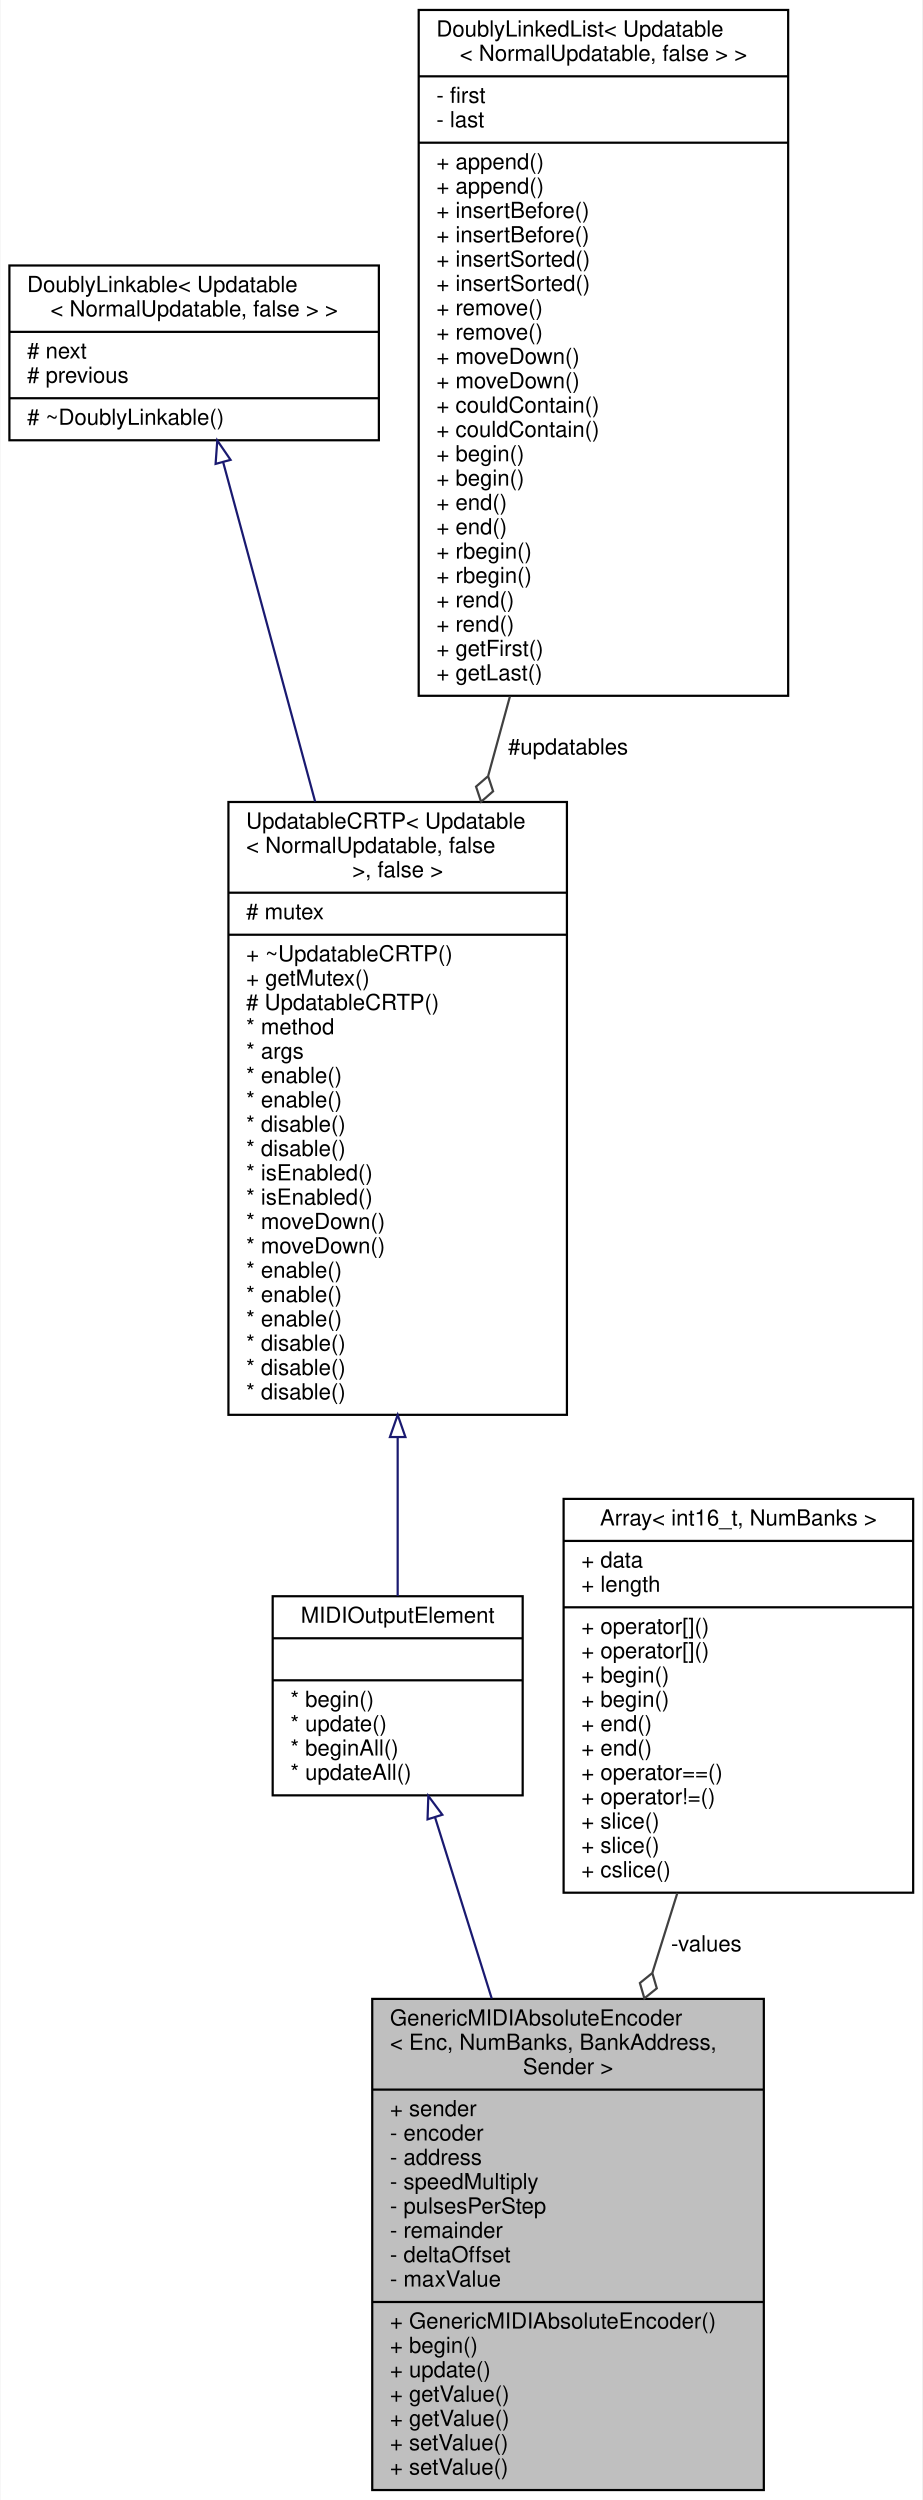
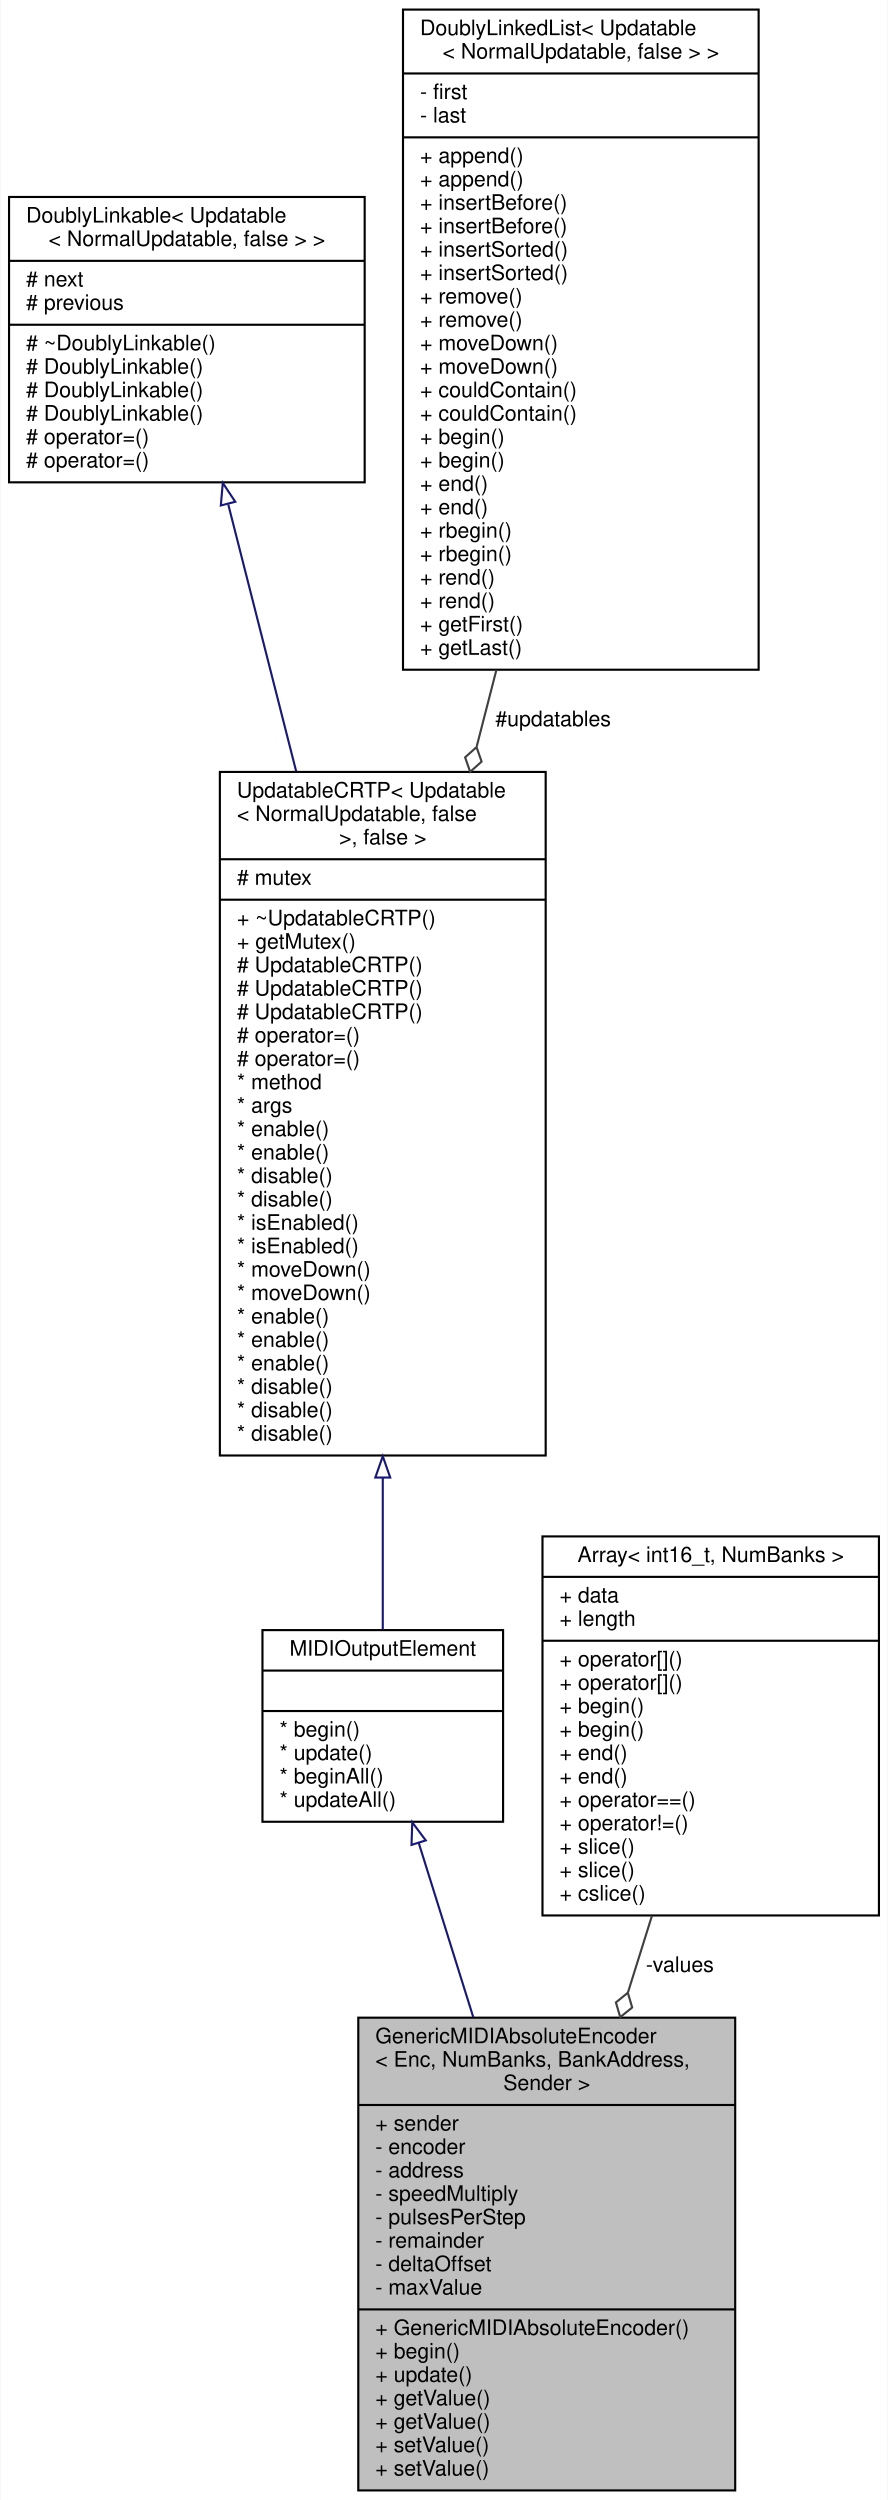
- <svg xmlns="http://www.w3.org/2000/svg" xmlns:xlink="http://www.w3.org/1999/xlink" width="417pt" height="1130pt" viewBox="0.00 0.00 416.50 1130.00">
-   <g id="graph0" class="graph" transform="scale(1 1) rotate(0) translate(4 1126)">
-     <polygon fill="white" stroke="transparent" points="-4,4 -4,-1126 412.5,-1126 412.5,4 -4,4" />
+ <svg xmlns="http://www.w3.org/2000/svg" xmlns:xlink="http://www.w3.org/1999/xlink" width="417pt" height="1174pt" viewBox="0.00 0.00 416.50 1174.00">
+   <g id="graph0" class="graph" transform="scale(1 1) rotate(0) translate(4 1170)">
+     <polygon fill="white" stroke="transparent" points="-4,4 -4,-1170 412.5,-1170 412.5,4 -4,4" />
    <g id="node1" class="node">
      <g id="a_node1">
        <a xlink:title="An abstract class for rotary encoders that send absolute MIDI events.">
          <polygon fill="#bfbfbf" stroke="black" points="164,-0.5 164,-222.5 341,-222.5 341,-0.5 164,-0.5" />
          <text text-anchor="start" x="172" y="-210.5" font-family="Helvetica,sans-Serif" font-size="10.00">GenericMIDIAbsoluteEncoder</text>
          <text text-anchor="start" x="172" y="-199.5" font-family="Helvetica,sans-Serif" font-size="10.00">&lt; Enc, NumBanks, BankAddress,</text>
          <text text-anchor="middle" x="252.5" y="-188.5" font-family="Helvetica,sans-Serif" font-size="10.00"> Sender &gt;</text>
          <polyline fill="none" stroke="black" points="164,-181.5 341,-181.5 " />
          <text text-anchor="start" x="172" y="-169.5" font-family="Helvetica,sans-Serif" font-size="10.00">+ sender</text>
          <text text-anchor="start" x="172" y="-158.5" font-family="Helvetica,sans-Serif" font-size="10.00">- encoder</text>
          <text text-anchor="start" x="172" y="-147.5" font-family="Helvetica,sans-Serif" font-size="10.00">- address</text>
          <text text-anchor="start" x="172" y="-136.5" font-family="Helvetica,sans-Serif" font-size="10.00">- speedMultiply</text>
          <text text-anchor="start" x="172" y="-125.5" font-family="Helvetica,sans-Serif" font-size="10.00">- pulsesPerStep</text>
          <text text-anchor="start" x="172" y="-114.5" font-family="Helvetica,sans-Serif" font-size="10.00">- remainder</text>
          <text text-anchor="start" x="172" y="-103.5" font-family="Helvetica,sans-Serif" font-size="10.00">- deltaOffset</text>
          <text text-anchor="start" x="172" y="-92.5" font-family="Helvetica,sans-Serif" font-size="10.00">- maxValue</text>
          <polyline fill="none" stroke="black" points="164,-85.5 341,-85.5 " />
          <text text-anchor="start" x="172" y="-73.5" font-family="Helvetica,sans-Serif" font-size="10.00">+ GenericMIDIAbsoluteEncoder()</text>
          <text text-anchor="start" x="172" y="-62.5" font-family="Helvetica,sans-Serif" font-size="10.00">+ begin()</text>
          <text text-anchor="start" x="172" y="-51.5" font-family="Helvetica,sans-Serif" font-size="10.00">+ update()</text>
          <text text-anchor="start" x="172" y="-40.5" font-family="Helvetica,sans-Serif" font-size="10.00">+ getValue()</text>
          <text text-anchor="start" x="172" y="-29.5" font-family="Helvetica,sans-Serif" font-size="10.00">+ getValue()</text>
          <text text-anchor="start" x="172" y="-18.5" font-family="Helvetica,sans-Serif" font-size="10.00">+ setValue()</text>
          <text text-anchor="start" x="172" y="-7.5" font-family="Helvetica,sans-Serif" font-size="10.00">+ setValue()</text>
        </a>
      </g>
    </g>
    <g id="node2" class="node">
      <g id="a_node2">
        <a xlink:href="../../d1/d55/classAH_1_1Updatable.html" target="_top" xlink:title=" ">
          <polygon fill="white" stroke="black" points="119,-314.5 119,-404.5 232,-404.5 232,-314.5 119,-314.5" />
          <text text-anchor="middle" x="175.5" y="-392.5" font-family="Helvetica,sans-Serif" font-size="10.00">MIDIOutputElement</text>
          <polyline fill="none" stroke="black" points="119,-385.5 232,-385.5 " />
          <text text-anchor="middle" x="175.5" y="-373.5" font-family="Helvetica,sans-Serif" font-size="10.00"> </text>
          <polyline fill="none" stroke="black" points="119,-366.5 232,-366.5 " />
          <text text-anchor="start" x="127" y="-354.5" font-family="Helvetica,sans-Serif" font-size="10.00">* begin()</text>
          <text text-anchor="start" x="127" y="-343.5" font-family="Helvetica,sans-Serif" font-size="10.00">* update()</text>
          <text text-anchor="start" x="127" y="-332.5" font-family="Helvetica,sans-Serif" font-size="10.00">* beginAll()</text>
          <text text-anchor="start" x="127" y="-321.5" font-family="Helvetica,sans-Serif" font-size="10.00">* updateAll()</text>
        </a>
      </g>
    </g>
    <g id="edge1" class="edge">
      <path fill="none" stroke="midnightblue" d="M192.38,-304.58C199.92,-280.47 209.11,-251.11 218.01,-222.68" />
      <polygon fill="none" stroke="midnightblue" points="189,-303.65 189.35,-314.24 195.68,-305.74 189,-303.65" />
    </g>
    <g id="node3" class="node">
      <g id="a_node3">
        <a xlink:href="../../d8/d1a/classAH_1_1UpdatableCRTP.html" target="_top" xlink:title=" ">
-           <polygon fill="white" stroke="black" points="99,-486.5 99,-763.5 252,-763.5 252,-486.5 99,-486.5" />
-           <text text-anchor="start" x="107" y="-751.5" font-family="Helvetica,sans-Serif" font-size="10.00">UpdatableCRTP&lt; Updatable</text>
-           <text text-anchor="start" x="107" y="-740.5" font-family="Helvetica,sans-Serif" font-size="10.00">&lt; NormalUpdatable, false</text>
-           <text text-anchor="middle" x="175.5" y="-729.5" font-family="Helvetica,sans-Serif" font-size="10.00"> &gt;, false &gt;</text>
-           <polyline fill="none" stroke="black" points="99,-722.5 252,-722.5 " />
-           <text text-anchor="start" x="107" y="-710.5" font-family="Helvetica,sans-Serif" font-size="10.00"># mutex</text>
-           <polyline fill="none" stroke="black" points="99,-703.5 252,-703.5 " />
-           <text text-anchor="start" x="107" y="-691.5" font-family="Helvetica,sans-Serif" font-size="10.00">+ ~UpdatableCRTP()</text>
-           <text text-anchor="start" x="107" y="-680.5" font-family="Helvetica,sans-Serif" font-size="10.00">+ getMutex()</text>
-           <text text-anchor="start" x="107" y="-669.5" font-family="Helvetica,sans-Serif" font-size="10.00"># UpdatableCRTP()</text>
+           <polygon fill="white" stroke="black" points="99,-486.5 99,-807.5 252,-807.5 252,-486.5 99,-486.5" />
+           <text text-anchor="start" x="107" y="-795.5" font-family="Helvetica,sans-Serif" font-size="10.00">UpdatableCRTP&lt; Updatable</text>
+           <text text-anchor="start" x="107" y="-784.5" font-family="Helvetica,sans-Serif" font-size="10.00">&lt; NormalUpdatable, false</text>
+           <text text-anchor="middle" x="175.5" y="-773.5" font-family="Helvetica,sans-Serif" font-size="10.00"> &gt;, false &gt;</text>
+           <polyline fill="none" stroke="black" points="99,-766.5 252,-766.5 " />
+           <text text-anchor="start" x="107" y="-754.5" font-family="Helvetica,sans-Serif" font-size="10.00"># mutex</text>
+           <polyline fill="none" stroke="black" points="99,-747.5 252,-747.5 " />
+           <text text-anchor="start" x="107" y="-735.5" font-family="Helvetica,sans-Serif" font-size="10.00">+ ~UpdatableCRTP()</text>
+           <text text-anchor="start" x="107" y="-724.5" font-family="Helvetica,sans-Serif" font-size="10.00">+ getMutex()</text>
+           <text text-anchor="start" x="107" y="-713.5" font-family="Helvetica,sans-Serif" font-size="10.00"># UpdatableCRTP()</text>
+           <text text-anchor="start" x="107" y="-702.5" font-family="Helvetica,sans-Serif" font-size="10.00"># UpdatableCRTP()</text>
+           <text text-anchor="start" x="107" y="-691.5" font-family="Helvetica,sans-Serif" font-size="10.00"># UpdatableCRTP()</text>
+           <text text-anchor="start" x="107" y="-680.5" font-family="Helvetica,sans-Serif" font-size="10.00"># operator=()</text>
+           <text text-anchor="start" x="107" y="-669.5" font-family="Helvetica,sans-Serif" font-size="10.00"># operator=()</text>
          <text text-anchor="start" x="107" y="-658.5" font-family="Helvetica,sans-Serif" font-size="10.00">* method</text>
          <text text-anchor="start" x="107" y="-647.5" font-family="Helvetica,sans-Serif" font-size="10.00">* args</text>
          <text text-anchor="start" x="107" y="-636.5" font-family="Helvetica,sans-Serif" font-size="10.00">* enable()</text>
          <text text-anchor="start" x="107" y="-625.5" font-family="Helvetica,sans-Serif" font-size="10.00">* enable()</text>
          <text text-anchor="start" x="107" y="-614.5" font-family="Helvetica,sans-Serif" font-size="10.00">* disable()</text>
          <text text-anchor="start" x="107" y="-603.5" font-family="Helvetica,sans-Serif" font-size="10.00">* disable()</text>
          <text text-anchor="start" x="107" y="-592.5" font-family="Helvetica,sans-Serif" font-size="10.00">* isEnabled()</text>
          <text text-anchor="start" x="107" y="-581.5" font-family="Helvetica,sans-Serif" font-size="10.00">* isEnabled()</text>
          <text text-anchor="start" x="107" y="-570.5" font-family="Helvetica,sans-Serif" font-size="10.00">* moveDown()</text>
          <text text-anchor="start" x="107" y="-559.5" font-family="Helvetica,sans-Serif" font-size="10.00">* moveDown()</text>
          <text text-anchor="start" x="107" y="-548.5" font-family="Helvetica,sans-Serif" font-size="10.00">* enable()</text>
          <text text-anchor="start" x="107" y="-537.5" font-family="Helvetica,sans-Serif" font-size="10.00">* enable()</text>
          <text text-anchor="start" x="107" y="-526.5" font-family="Helvetica,sans-Serif" font-size="10.00">* enable()</text>
          <text text-anchor="start" x="107" y="-515.5" font-family="Helvetica,sans-Serif" font-size="10.00">* disable()</text>
          <text text-anchor="start" x="107" y="-504.5" font-family="Helvetica,sans-Serif" font-size="10.00">* disable()</text>
          <text text-anchor="start" x="107" y="-493.5" font-family="Helvetica,sans-Serif" font-size="10.00">* disable()</text>
        </a>
      </g>
    </g>
    <g id="edge2" class="edge">
-       <path fill="none" stroke="midnightblue" d="M175.5,-476.39C175.5,-450.21 175.5,-424.87 175.5,-404.6" />
-       <polygon fill="none" stroke="midnightblue" points="172,-476.46 175.5,-486.46 179,-476.46 172,-476.46" />
+       <path fill="none" stroke="midnightblue" d="M175.5,-476.01C175.5,-449.73 175.5,-424.72 175.5,-404.74" />
+       <polygon fill="none" stroke="midnightblue" points="172,-476.14 175.5,-486.14 179,-476.14 172,-476.14" />
    </g>
    <g id="node4" class="node">
      <g id="a_node4">
        <a xlink:href="../../d4/d23/classDoublyLinkable.html" target="_top" xlink:title=" ">
-           <polygon fill="white" stroke="black" points="0,-927 0,-1006 167,-1006 167,-927 0,-927" />
-           <text text-anchor="start" x="8" y="-994" font-family="Helvetica,sans-Serif" font-size="10.00">DoublyLinkable&lt; Updatable</text>
-           <text text-anchor="middle" x="83.5" y="-983" font-family="Helvetica,sans-Serif" font-size="10.00">&lt; NormalUpdatable, false &gt; &gt;</text>
-           <polyline fill="none" stroke="black" points="0,-976 167,-976 " />
-           <text text-anchor="start" x="8" y="-964" font-family="Helvetica,sans-Serif" font-size="10.00"># next</text>
-           <text text-anchor="start" x="8" y="-953" font-family="Helvetica,sans-Serif" font-size="10.00"># previous</text>
-           <polyline fill="none" stroke="black" points="0,-946 167,-946 " />
-           <text text-anchor="start" x="8" y="-934" font-family="Helvetica,sans-Serif" font-size="10.00"># ~DoublyLinkable()</text>
+           <polygon fill="white" stroke="black" points="0,-943.5 0,-1077.5 167,-1077.5 167,-943.5 0,-943.5" />
+           <text text-anchor="start" x="8" y="-1065.5" font-family="Helvetica,sans-Serif" font-size="10.00">DoublyLinkable&lt; Updatable</text>
+           <text text-anchor="middle" x="83.5" y="-1054.5" font-family="Helvetica,sans-Serif" font-size="10.00">&lt; NormalUpdatable, false &gt; &gt;</text>
+           <polyline fill="none" stroke="black" points="0,-1047.5 167,-1047.5 " />
+           <text text-anchor="start" x="8" y="-1035.5" font-family="Helvetica,sans-Serif" font-size="10.00"># next</text>
+           <text text-anchor="start" x="8" y="-1024.5" font-family="Helvetica,sans-Serif" font-size="10.00"># previous</text>
+           <polyline fill="none" stroke="black" points="0,-1017.5 167,-1017.5 " />
+           <text text-anchor="start" x="8" y="-1005.5" font-family="Helvetica,sans-Serif" font-size="10.00"># ~DoublyLinkable()</text>
+           <text text-anchor="start" x="8" y="-994.5" font-family="Helvetica,sans-Serif" font-size="10.00"># DoublyLinkable()</text>
+           <text text-anchor="start" x="8" y="-983.5" font-family="Helvetica,sans-Serif" font-size="10.00"># DoublyLinkable()</text>
+           <text text-anchor="start" x="8" y="-972.5" font-family="Helvetica,sans-Serif" font-size="10.00"># DoublyLinkable()</text>
+           <text text-anchor="start" x="8" y="-961.5" font-family="Helvetica,sans-Serif" font-size="10.00"># operator=()</text>
+           <text text-anchor="start" x="8" y="-950.5" font-family="Helvetica,sans-Serif" font-size="10.00"># operator=()</text>
        </a>
      </g>
    </g>
    <g id="edge3" class="edge">
-       <path fill="none" stroke="midnightblue" d="M96.61,-917.12C107.47,-877.06 123.45,-818.09 138.19,-763.68" />
-       <polygon fill="none" stroke="midnightblue" points="93.2,-916.32 93.96,-926.89 99.96,-918.15 93.2,-916.32" />
+       <path fill="none" stroke="midnightblue" d="M102.94,-933.12C112.24,-896.56 123.75,-851.33 134.84,-807.75" />
+       <polygon fill="none" stroke="midnightblue" points="99.45,-932.64 100.37,-943.2 106.23,-934.37 99.45,-932.64" />
    </g>
    <g id="node5" class="node">
      <g id="a_node5">
        <a xlink:href="../../dd/d16/classDoublyLinkedList.html" target="_top" xlink:title=" ">
-           <polygon fill="white" stroke="black" points="185,-811.5 185,-1121.5 352,-1121.5 352,-811.5 185,-811.5" />
-           <text text-anchor="start" x="193" y="-1109.5" font-family="Helvetica,sans-Serif" font-size="10.00">DoublyLinkedList&lt; Updatable</text>
-           <text text-anchor="middle" x="268.5" y="-1098.5" font-family="Helvetica,sans-Serif" font-size="10.00">&lt; NormalUpdatable, false &gt; &gt;</text>
-           <polyline fill="none" stroke="black" points="185,-1091.5 352,-1091.5 " />
-           <text text-anchor="start" x="193" y="-1079.5" font-family="Helvetica,sans-Serif" font-size="10.00">- first</text>
-           <text text-anchor="start" x="193" y="-1068.5" font-family="Helvetica,sans-Serif" font-size="10.00">- last</text>
-           <polyline fill="none" stroke="black" points="185,-1061.5 352,-1061.5 " />
-           <text text-anchor="start" x="193" y="-1049.5" font-family="Helvetica,sans-Serif" font-size="10.00">+ append()</text>
-           <text text-anchor="start" x="193" y="-1038.5" font-family="Helvetica,sans-Serif" font-size="10.00">+ append()</text>
-           <text text-anchor="start" x="193" y="-1027.5" font-family="Helvetica,sans-Serif" font-size="10.00">+ insertBefore()</text>
-           <text text-anchor="start" x="193" y="-1016.5" font-family="Helvetica,sans-Serif" font-size="10.00">+ insertBefore()</text>
-           <text text-anchor="start" x="193" y="-1005.5" font-family="Helvetica,sans-Serif" font-size="10.00">+ insertSorted()</text>
-           <text text-anchor="start" x="193" y="-994.5" font-family="Helvetica,sans-Serif" font-size="10.00">+ insertSorted()</text>
-           <text text-anchor="start" x="193" y="-983.5" font-family="Helvetica,sans-Serif" font-size="10.00">+ remove()</text>
-           <text text-anchor="start" x="193" y="-972.5" font-family="Helvetica,sans-Serif" font-size="10.00">+ remove()</text>
-           <text text-anchor="start" x="193" y="-961.5" font-family="Helvetica,sans-Serif" font-size="10.00">+ moveDown()</text>
-           <text text-anchor="start" x="193" y="-950.5" font-family="Helvetica,sans-Serif" font-size="10.00">+ moveDown()</text>
-           <text text-anchor="start" x="193" y="-939.5" font-family="Helvetica,sans-Serif" font-size="10.00">+ couldContain()</text>
-           <text text-anchor="start" x="193" y="-928.5" font-family="Helvetica,sans-Serif" font-size="10.00">+ couldContain()</text>
-           <text text-anchor="start" x="193" y="-917.5" font-family="Helvetica,sans-Serif" font-size="10.00">+ begin()</text>
-           <text text-anchor="start" x="193" y="-906.5" font-family="Helvetica,sans-Serif" font-size="10.00">+ begin()</text>
-           <text text-anchor="start" x="193" y="-895.5" font-family="Helvetica,sans-Serif" font-size="10.00">+ end()</text>
-           <text text-anchor="start" x="193" y="-884.5" font-family="Helvetica,sans-Serif" font-size="10.00">+ end()</text>
-           <text text-anchor="start" x="193" y="-873.5" font-family="Helvetica,sans-Serif" font-size="10.00">+ rbegin()</text>
-           <text text-anchor="start" x="193" y="-862.5" font-family="Helvetica,sans-Serif" font-size="10.00">+ rbegin()</text>
-           <text text-anchor="start" x="193" y="-851.5" font-family="Helvetica,sans-Serif" font-size="10.00">+ rend()</text>
-           <text text-anchor="start" x="193" y="-840.5" font-family="Helvetica,sans-Serif" font-size="10.00">+ rend()</text>
-           <text text-anchor="start" x="193" y="-829.5" font-family="Helvetica,sans-Serif" font-size="10.00">+ getFirst()</text>
-           <text text-anchor="start" x="193" y="-818.5" font-family="Helvetica,sans-Serif" font-size="10.00">+ getLast()</text>
+           <polygon fill="white" stroke="black" points="185,-855.5 185,-1165.5 352,-1165.5 352,-855.5 185,-855.5" />
+           <text text-anchor="start" x="193" y="-1153.5" font-family="Helvetica,sans-Serif" font-size="10.00">DoublyLinkedList&lt; Updatable</text>
+           <text text-anchor="middle" x="268.5" y="-1142.5" font-family="Helvetica,sans-Serif" font-size="10.00">&lt; NormalUpdatable, false &gt; &gt;</text>
+           <polyline fill="none" stroke="black" points="185,-1135.5 352,-1135.5 " />
+           <text text-anchor="start" x="193" y="-1123.5" font-family="Helvetica,sans-Serif" font-size="10.00">- first</text>
+           <text text-anchor="start" x="193" y="-1112.5" font-family="Helvetica,sans-Serif" font-size="10.00">- last</text>
+           <polyline fill="none" stroke="black" points="185,-1105.5 352,-1105.5 " />
+           <text text-anchor="start" x="193" y="-1093.5" font-family="Helvetica,sans-Serif" font-size="10.00">+ append()</text>
+           <text text-anchor="start" x="193" y="-1082.5" font-family="Helvetica,sans-Serif" font-size="10.00">+ append()</text>
+           <text text-anchor="start" x="193" y="-1071.5" font-family="Helvetica,sans-Serif" font-size="10.00">+ insertBefore()</text>
+           <text text-anchor="start" x="193" y="-1060.5" font-family="Helvetica,sans-Serif" font-size="10.00">+ insertBefore()</text>
+           <text text-anchor="start" x="193" y="-1049.5" font-family="Helvetica,sans-Serif" font-size="10.00">+ insertSorted()</text>
+           <text text-anchor="start" x="193" y="-1038.5" font-family="Helvetica,sans-Serif" font-size="10.00">+ insertSorted()</text>
+           <text text-anchor="start" x="193" y="-1027.5" font-family="Helvetica,sans-Serif" font-size="10.00">+ remove()</text>
+           <text text-anchor="start" x="193" y="-1016.5" font-family="Helvetica,sans-Serif" font-size="10.00">+ remove()</text>
+           <text text-anchor="start" x="193" y="-1005.5" font-family="Helvetica,sans-Serif" font-size="10.00">+ moveDown()</text>
+           <text text-anchor="start" x="193" y="-994.5" font-family="Helvetica,sans-Serif" font-size="10.00">+ moveDown()</text>
+           <text text-anchor="start" x="193" y="-983.5" font-family="Helvetica,sans-Serif" font-size="10.00">+ couldContain()</text>
+           <text text-anchor="start" x="193" y="-972.5" font-family="Helvetica,sans-Serif" font-size="10.00">+ couldContain()</text>
+           <text text-anchor="start" x="193" y="-961.5" font-family="Helvetica,sans-Serif" font-size="10.00">+ begin()</text>
+           <text text-anchor="start" x="193" y="-950.5" font-family="Helvetica,sans-Serif" font-size="10.00">+ begin()</text>
+           <text text-anchor="start" x="193" y="-939.5" font-family="Helvetica,sans-Serif" font-size="10.00">+ end()</text>
+           <text text-anchor="start" x="193" y="-928.5" font-family="Helvetica,sans-Serif" font-size="10.00">+ end()</text>
+           <text text-anchor="start" x="193" y="-917.5" font-family="Helvetica,sans-Serif" font-size="10.00">+ rbegin()</text>
+           <text text-anchor="start" x="193" y="-906.5" font-family="Helvetica,sans-Serif" font-size="10.00">+ rbegin()</text>
+           <text text-anchor="start" x="193" y="-895.5" font-family="Helvetica,sans-Serif" font-size="10.00">+ rend()</text>
+           <text text-anchor="start" x="193" y="-884.5" font-family="Helvetica,sans-Serif" font-size="10.00">+ rend()</text>
+           <text text-anchor="start" x="193" y="-873.5" font-family="Helvetica,sans-Serif" font-size="10.00">+ getFirst()</text>
+           <text text-anchor="start" x="193" y="-862.5" font-family="Helvetica,sans-Serif" font-size="10.00">+ getLast()</text>
        </a>
      </g>
    </g>
    <g id="edge4" class="edge">
-       <path fill="none" stroke="#404040" d="M226.22,-811.15C222.96,-799.26 219.68,-787.27 216.43,-775.41" />
-       <polygon fill="none" stroke="#404040" points="216.37,-775.18 210.92,-770.45 213.2,-763.61 218.64,-768.34 216.37,-775.18" />
-       <text text-anchor="middle" x="252.5" y="-785" font-family="Helvetica,sans-Serif" font-size="10.00"> #updatables</text>
+       <path fill="none" stroke="#404040" d="M228.86,-855.41C225.8,-843.52 222.7,-831.48 219.62,-819.5" />
+       <polygon fill="none" stroke="#404040" points="219.53,-819.16 214.16,-814.35 216.54,-807.54 221.91,-812.35 219.53,-819.16" />
+       <text text-anchor="middle" x="255.5" y="-829" font-family="Helvetica,sans-Serif" font-size="10.00"> #updatables</text>
    </g>
    <g id="node6" class="node">
      <g id="a_node6">
        <a xlink:href="../../d0/d32/structAH_1_1Array.html" target="_top" xlink:title=" ">
          <polygon fill="white" stroke="black" points="250.5,-270.5 250.5,-448.5 408.5,-448.5 408.5,-270.5 250.5,-270.5" />
          <text text-anchor="middle" x="329.5" y="-436.5" font-family="Helvetica,sans-Serif" font-size="10.00">Array&lt; int16_t, NumBanks &gt;</text>
          <polyline fill="none" stroke="black" points="250.5,-429.5 408.5,-429.5 " />
          <text text-anchor="start" x="258.5" y="-417.5" font-family="Helvetica,sans-Serif" font-size="10.00">+ data</text>
          <text text-anchor="start" x="258.5" y="-406.5" font-family="Helvetica,sans-Serif" font-size="10.00">+ length</text>
          <polyline fill="none" stroke="black" points="250.5,-399.5 408.5,-399.5 " />
          <text text-anchor="start" x="258.5" y="-387.5" font-family="Helvetica,sans-Serif" font-size="10.00">+ operator[]()</text>
          <text text-anchor="start" x="258.5" y="-376.5" font-family="Helvetica,sans-Serif" font-size="10.00">+ operator[]()</text>
          <text text-anchor="start" x="258.5" y="-365.5" font-family="Helvetica,sans-Serif" font-size="10.00">+ begin()</text>
          <text text-anchor="start" x="258.5" y="-354.5" font-family="Helvetica,sans-Serif" font-size="10.00">+ begin()</text>
          <text text-anchor="start" x="258.5" y="-343.5" font-family="Helvetica,sans-Serif" font-size="10.00">+ end()</text>
          <text text-anchor="start" x="258.5" y="-332.5" font-family="Helvetica,sans-Serif" font-size="10.00">+ end()</text>
          <text text-anchor="start" x="258.5" y="-321.5" font-family="Helvetica,sans-Serif" font-size="10.00">+ operator==()</text>
          <text text-anchor="start" x="258.5" y="-310.5" font-family="Helvetica,sans-Serif" font-size="10.00">+ operator!=()</text>
          <text text-anchor="start" x="258.5" y="-299.5" font-family="Helvetica,sans-Serif" font-size="10.00">+ slice()</text>
          <text text-anchor="start" x="258.5" y="-288.5" font-family="Helvetica,sans-Serif" font-size="10.00">+ slice()</text>
          <text text-anchor="start" x="258.5" y="-277.5" font-family="Helvetica,sans-Serif" font-size="10.00">+ cslice()</text>
        </a>
      </g>
    </g>
    <g id="edge5" class="edge">
      <path fill="none" stroke="#404040" d="M301.92,-270.38C298.26,-258.68 294.45,-246.52 290.65,-234.38" />
      <polygon fill="none" stroke="#404040" points="290.59,-234.2 284.98,-229.67 287.01,-222.75 292.62,-227.28 290.59,-234.2" />
      <text text-anchor="middle" x="315" y="-244" font-family="Helvetica,sans-Serif" font-size="10.00"> -values</text>
    </g>
  </g>
</svg>
